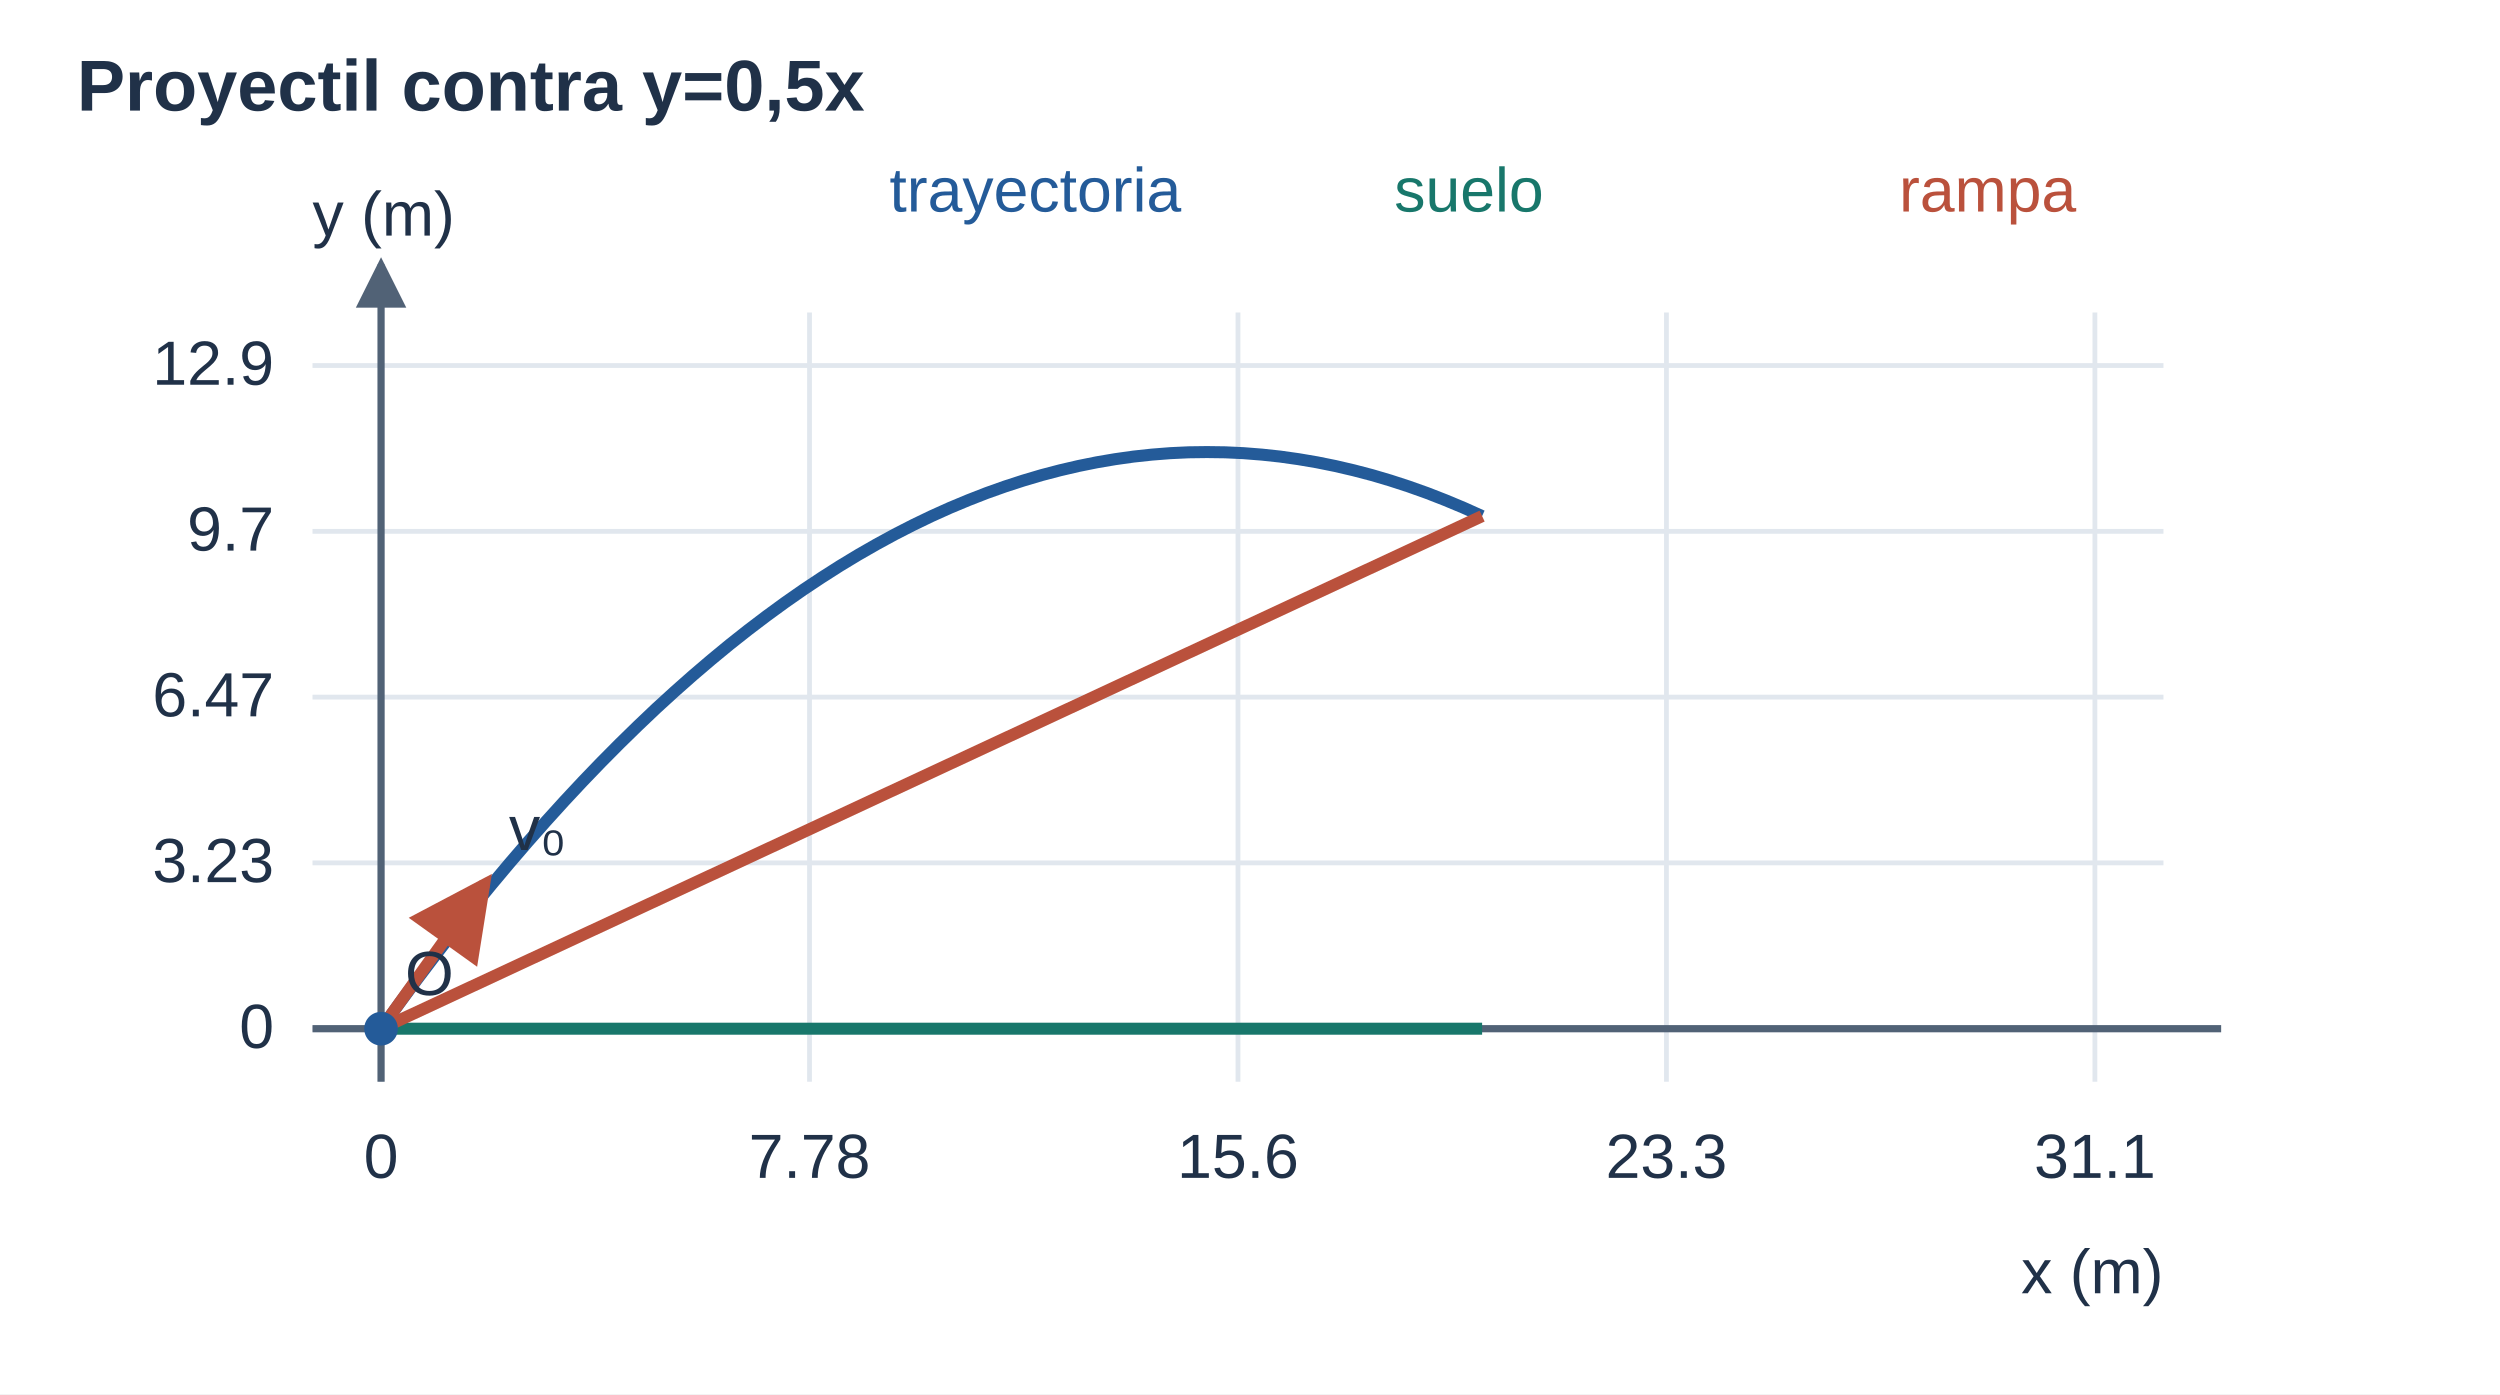
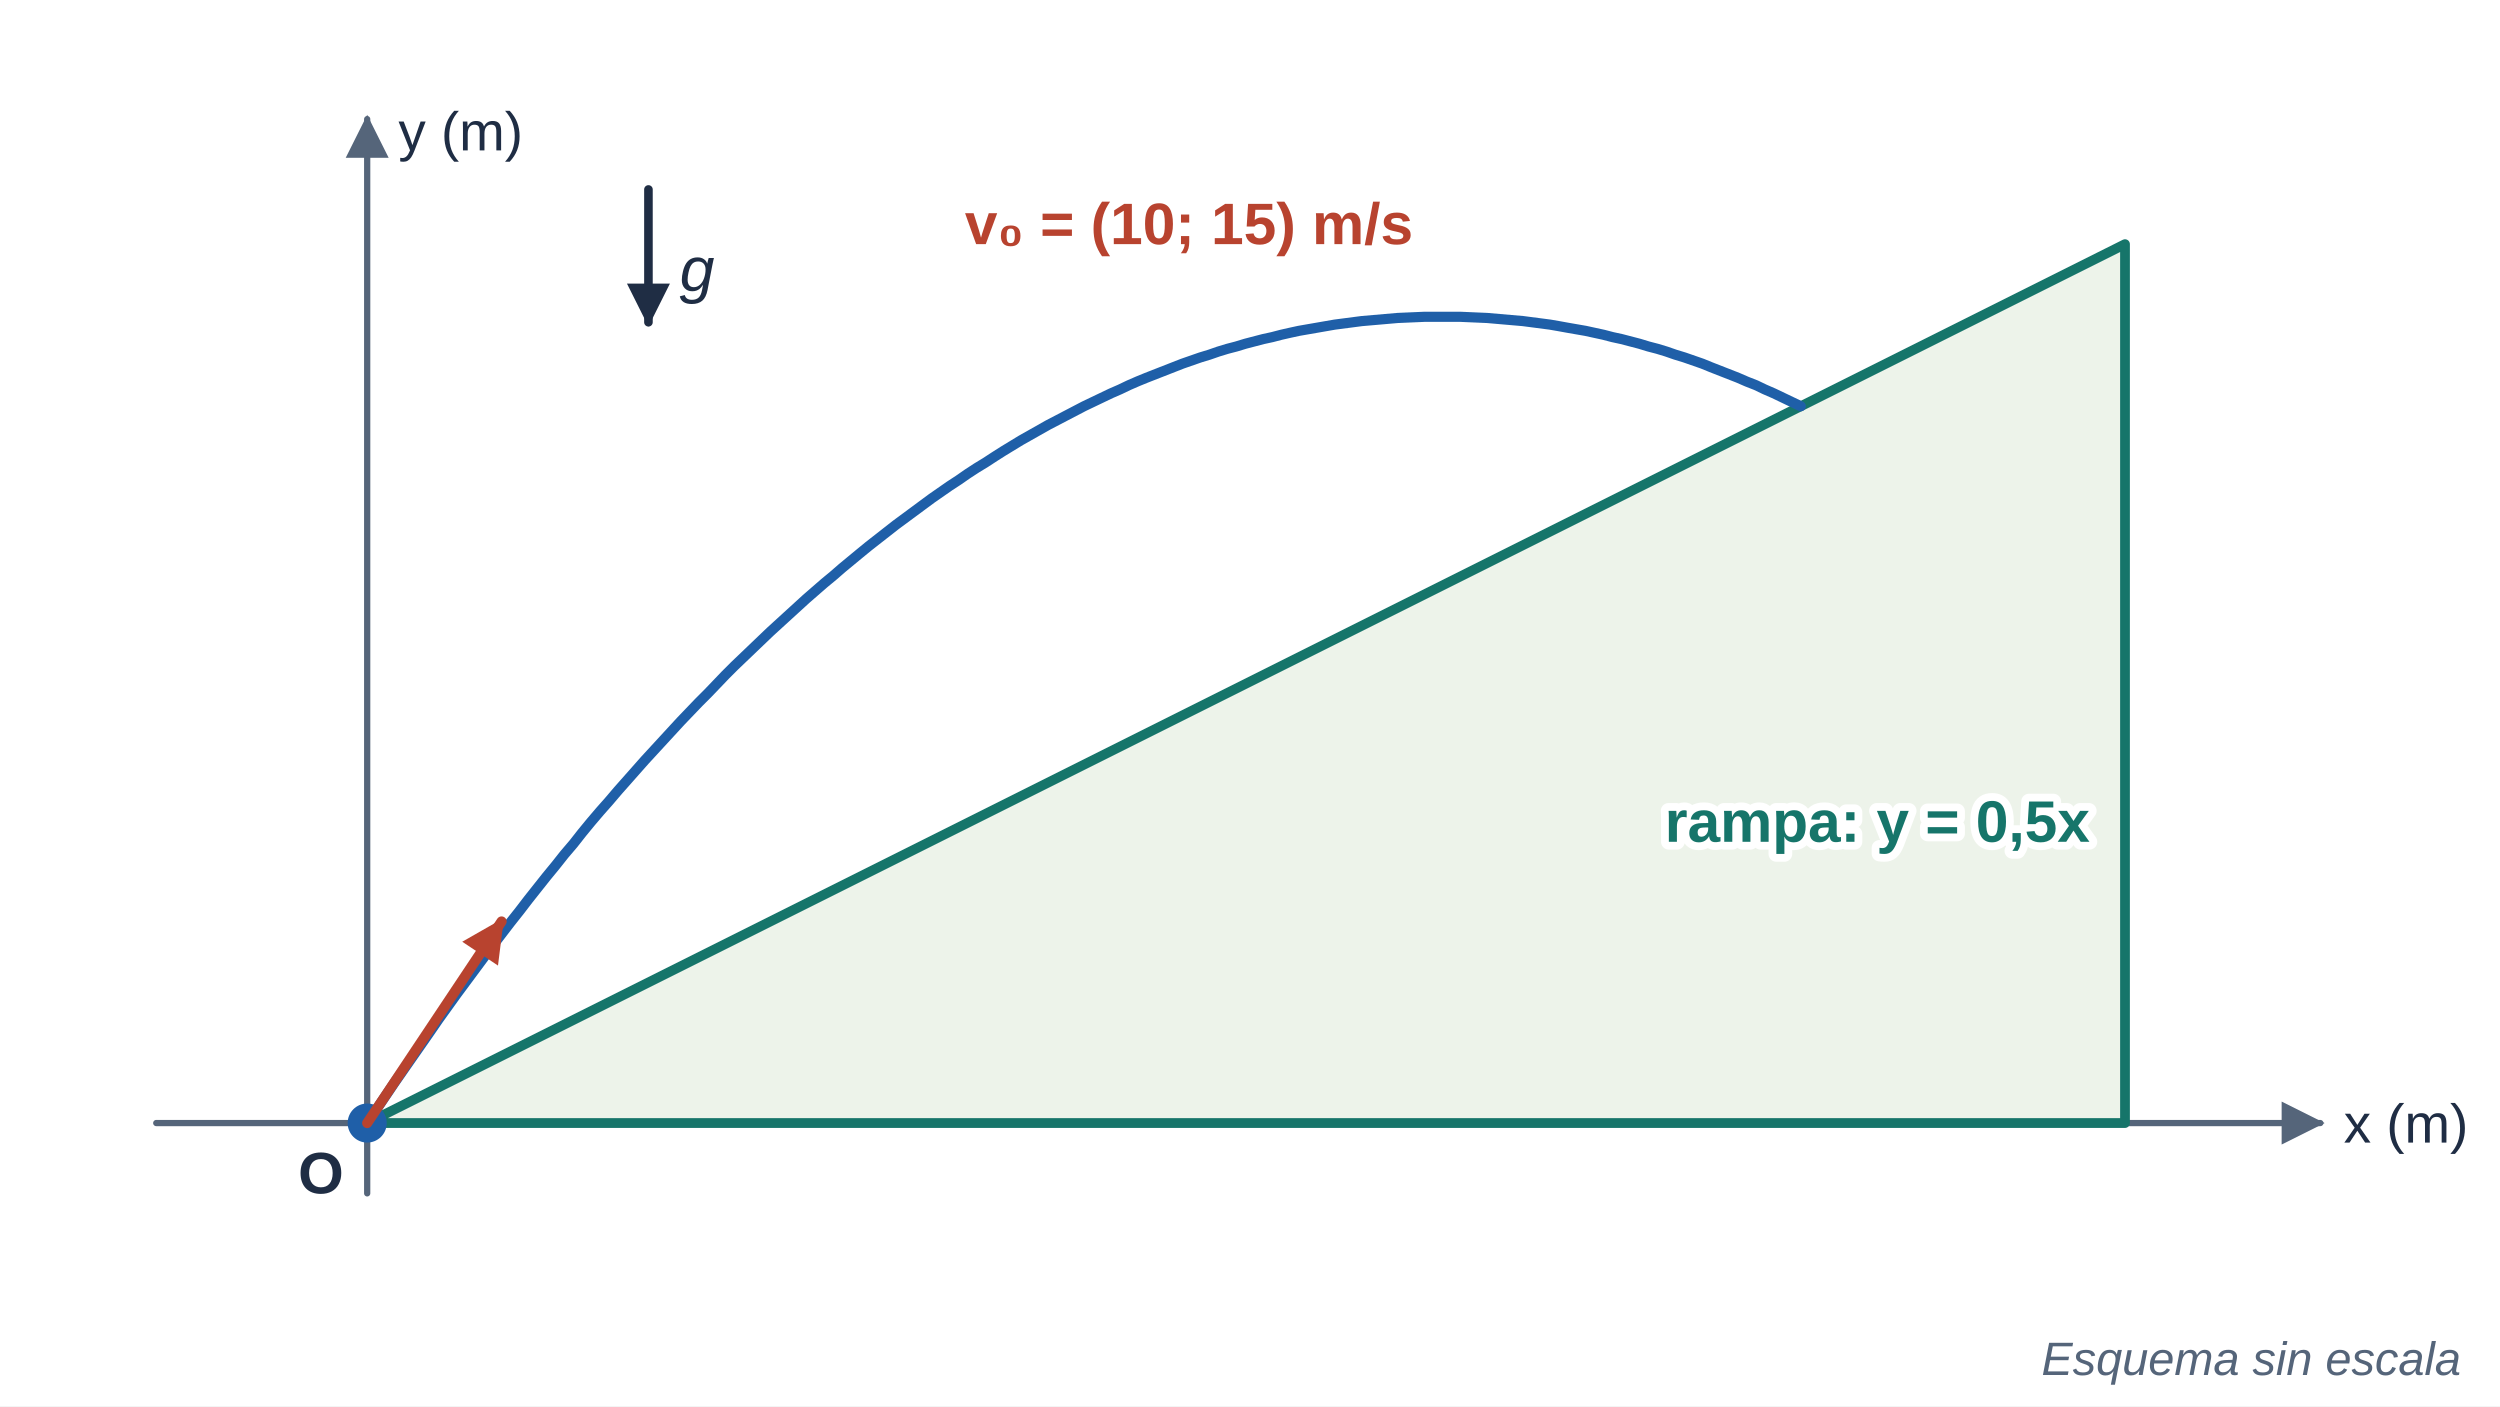
- <svg xmlns="http://www.w3.org/2000/svg" viewBox="0 0 520 290" role="img" aria-labelledby="title desc" style="max-width:100%;height:auto">
+ <svg xmlns="http://www.w3.org/2000/svg" viewBox="0 0 640 360" role="img" aria-labelledby="title desc" style="max-width:100%;height:auto">
  <defs>
-     <marker id="arrow" markerWidth="7" markerHeight="7" refX="6" refY="3.5" orient="auto-start-reverse">
-       <path d="M0 0 L7 3.5 L0 7Z" fill="context-stroke" />
+     <marker id="ah-blue" viewBox="0 0 10 10" refX="9" refY="5" markerWidth="11" markerHeight="11" markerUnits="userSpaceOnUse" orient="auto-start-reverse">
+       <path d="M0 0L10 5L0 10Z" fill="#1f5fa8" />
+     </marker>
+     <marker id="ah-red" viewBox="0 0 10 10" refX="9" refY="5" markerWidth="11" markerHeight="11" markerUnits="userSpaceOnUse" orient="auto-start-reverse">
+       <path d="M0 0L10 5L0 10Z" fill="#b8432f" />
+     </marker>
+     <marker id="ah-green" viewBox="0 0 10 10" refX="9" refY="5" markerWidth="11" markerHeight="11" markerUnits="userSpaceOnUse" orient="auto-start-reverse">
+       <path d="M0 0L10 5L0 10Z" fill="#16756a" />
+     </marker>
+     <marker id="ah-purple" viewBox="0 0 10 10" refX="9" refY="5" markerWidth="11" markerHeight="11" markerUnits="userSpaceOnUse" orient="auto-start-reverse">
+       <path d="M0 0L10 5L0 10Z" fill="#6d4fb0" />
+     </marker>
+     <marker id="ah-muted" viewBox="0 0 10 10" refX="9" refY="5" markerWidth="11" markerHeight="11" markerUnits="userSpaceOnUse" orient="auto-start-reverse">
+       <path d="M0 0L10 5L0 10Z" fill="#55657a" />
+     </marker>
+     <marker id="ah-ink" viewBox="0 0 10 10" refX="9" refY="5" markerWidth="11" markerHeight="11" markerUnits="userSpaceOnUse" orient="auto-start-reverse">
+       <path d="M0 0L10 5L0 10Z" fill="#1f2d44" />
    </marker>
  </defs>
-   <rect width="100%" height="100%" fill="white" />
-   <g font-family="Arial,sans-serif" font-size="13" fill="#203148">
-     <text x="16" y="23" font-size="15" font-weight="bold">Proyectil contra y=0,5x</text>
-     <path d="M79.26 65V225 M65 213.97H450" stroke="#e1e7ee" fill="none" />
-     <text x="79.26" y="245" text-anchor="middle">0</text>
-     <text x="57" y="217.97" text-anchor="end">0</text>
-     <path d="M168.38 65V225 M65 179.48H450" stroke="#e1e7ee" fill="none" />
-     <text x="168.38" y="245" text-anchor="middle">7.78</text>
-     <text x="57" y="183.48" text-anchor="end">3.23</text>
-     <path d="M257.50 65V225 M65 145.00H450" stroke="#e1e7ee" fill="none" />
-     <text x="257.50" y="245" text-anchor="middle">15.6</text>
-     <text x="57" y="149.00" text-anchor="end">6.47</text>
-     <path d="M346.62 65V225 M65 110.52H450" stroke="#e1e7ee" fill="none" />
-     <text x="346.62" y="245" text-anchor="middle">23.3</text>
-     <text x="57" y="114.52" text-anchor="end">9.7</text>
-     <path d="M435.74 65V225 M65 76.03H450" stroke="#e1e7ee" fill="none" />
-     <text x="435.74" y="245" text-anchor="middle">31.1</text>
-     <text x="57" y="80.03" text-anchor="end">12.9</text>
-     <path d="M65 213.97H462 M79.26 225V55" stroke="#516276" stroke-width="1.5" fill="none" marker-end="url(#arrow)" />
-     <text x="450" y="269" text-anchor="end">x (m)</text>
-     <text x="65" y="49">y (m)</text>
-     <polyline points="79.26,213.97 83.08,208.69 86.89,203.54 90.71,198.51 94.53,193.59 98.34,188.79 102.16,184.11 105.98,179.55 109.80,175.11 113.61,170.79 117.43,166.58 121.25,162.49 125.06,158.53 128.88,154.68 132.70,150.95 136.51,147.33 140.33,143.84 144.15,140.46 147.97,137.20 151.78,134.06 155.60,131.04 159.42,128.14 163.23,125.36 167.05,122.69 170.87,120.15 174.68,117.72 178.50,115.41 182.32,113.22 186.14,111.14 189.95,109.19 193.77,107.35 197.59,105.63 201.40,104.04 205.22,102.55 209.04,101.19 212.86,99.95 216.67,98.82 220.49,97.82 224.31,96.93 228.12,96.16 231.94,95.51 235.76,94.97 239.57,94.56 243.39,94.26 247.21,94.08 251.03,94.03 254.84,94.08 258.66,94.26 262.48,94.56 266.29,94.97 270.11,95.51 273.93,96.16 277.74,96.93 281.56,97.82 285.38,98.82 289.20,99.95 293.01,101.19 296.83,102.55 300.65,104.04 304.46,105.63 308.28,107.35" fill="none" stroke="#245b99" stroke-width="2.5" />
-     <text x="185" y="44" fill="#245b99">trayectoria</text>
-     <polyline points="79.26,213.97 308.28,213.97" fill="none" stroke="#18776b" stroke-width="2.5" />
-     <text x="290" y="44" fill="#18776b">suelo</text>
-     <polyline points="79.26,213.97 308.28,107.35" fill="none" stroke="#ba513c" stroke-width="2.5" />
-     <text x="395" y="44" fill="#ba513c">rampa</text>
-     <path d="M79.26,213.97 L100.86,183.80" stroke="#ba513c" stroke-width="2.5" marker-end="url(#arrow)" />
-     <text x="105.86" y="176.80">v₀</text>
-     <circle cx="79.26" cy="213.97" r="3.5" fill="#245b99" />
-     <text x="84.26" y="206.97">O</text>
+   <rect width="640" height="360" fill="#ffffff" />
+   <g font-family="Arial, Helvetica, sans-serif" font-size="15" fill="#1f2d44" stroke-linecap="round" stroke-linejoin="round">
+     <text x="88.0" y="305.5" text-anchor="end" font-weight="bold">O</text>
+     <path d="M40.0 287.5L594.0 287.5" fill="none" stroke="#55657a" stroke-width="1.6" marker-end="url(#ah-muted)" />
+     <path d="M94.0 305.5L94.0 30.5" fill="none" stroke="#55657a" stroke-width="1.6" marker-end="url(#ah-muted)" />
+     <text x="600.0" y="292.5" font-size="14">x (m)</text>
+     <text x="102.0" y="38.5" font-size="14">y (m)</text>
+     <path d="M94.0 287.5L544.0 62.5L544.0 287.5Z" fill="#edf3ea" stroke="#16756a" stroke-width="2.5" />
+     <text x="535.0" y="215.5" text-anchor="end" fill="#16756a" font-weight="bold" stroke="#ffffff" stroke-width="4" paint-order="stroke">rampa: y = 0,5x</text>
+     <polyline points="94.0,287.5 96.3,284.1 98.6,280.7 100.9,277.3 103.2,274.0 105.5,270.7 107.8,267.4 110.1,264.1 112.3,260.9 114.6,257.7 116.9,254.5 119.2,251.4 121.5,248.3 123.8,245.2 126.1,242.1 128.4,239.1 130.7,236.1 133.0,233.2 135.3,230.2 137.6,227.3 139.9,224.4 142.2,221.6 144.5,218.7 146.8,216.0 149.0,213.2 151.3,210.4 153.6,207.7 155.9,205.1 158.2,202.4 160.5,199.8 162.8,197.2 165.1,194.6 167.4,192.1 169.7,189.6 172.0,187.1 174.3,184.6 176.6,182.2 178.9,179.8 181.2,177.5 183.5,175.1 185.7,172.8 188.0,170.5 190.3,168.3 192.6,166.1 194.9,163.9 197.2,161.7 199.5,159.6 201.8,157.5 204.1,155.4 206.4,153.3 208.7,151.3 211.0,149.3 213.3,147.4 215.6,145.4 217.9,143.5 220.2,141.6 222.4,139.8 224.7,138.0 227.0,136.2 229.3,134.4 231.6,132.7 233.9,131.0 236.2,129.3 238.5,127.6 240.8,126.0 243.1,124.4 245.4,122.9 247.7,121.3 250.0,119.8 252.3,118.4 254.6,116.9 256.8,115.5 259.1,114.1 261.4,112.7 263.7,111.4 266.0,110.1 268.3,108.8 270.6,107.6 272.9,106.4 275.2,105.2 277.5,104.0 279.8,102.9 282.1,101.8 284.4,100.7 286.7,99.7 289.0,98.6 291.3,97.6 293.5,96.7 295.8,95.8 298.1,94.9 300.4,94.0 302.7,93.1 305.0,92.3 307.3,91.5 309.6,90.8 311.9,90.0 314.2,89.3 316.5,88.7 318.8,88.0 321.1,87.4 323.4,86.8 325.7,86.3 328.0,85.7 330.2,85.2 332.5,84.7 334.8,84.3 337.1,83.9 339.4,83.5 341.7,83.1 344.0,82.8 346.3,82.5 348.6,82.2 350.9,82.0 353.2,81.8 355.5,81.6 357.8,81.4 360.1,81.3 362.4,81.2 364.7,81.1 366.9,81.1 369.2,81.1 371.5,81.1 373.8,81.1 376.1,81.2 378.4,81.3 380.7,81.4 383.0,81.6 385.3,81.8 387.6,82.0 389.9,82.2 392.2,82.5 394.5,82.8 396.8,83.1 399.1,83.5 401.3,83.9 403.6,84.3 405.9,84.7 408.2,85.2 410.5,85.7 412.8,86.3 415.1,86.8 417.4,87.4 419.7,88.0 422.0,88.7 424.3,89.3 426.6,90.0 428.9,90.8 431.2,91.5 433.5,92.3 435.8,93.1 438.0,94.0 440.3,94.9 442.6,95.8 444.9,96.7 447.2,97.7 449.5,98.6 451.8,99.7 454.1,100.7 456.4,101.8 458.7,102.9 461.0,104.0" fill="none" stroke="#1f5fa8" stroke-width="2.6" />
+     <circle cx="94.0" cy="287.5" r="5" fill="#1f5fa8" />
+     <path d="M94.0 287.5L128.4 235.9" fill="none" stroke="#b8432f" stroke-width="2.6" marker-end="url(#ah-red)" />
+     <text x="247.0" y="62.5" fill="#b8432f" font-weight="bold" stroke="#ffffff" stroke-width="4" paint-order="stroke">v₀ = (10; 15) m/s</text>
+     <path d="M166.0 48.5L166.0 82.5" fill="none" stroke="#1f2d44" stroke-width="2.2" marker-end="url(#ah-ink)" />
+     <text x="174.0" y="74.5" font-size="16" font-style="italic">g</text>
+     <text x="630.0" y="352.0" text-anchor="end" fill="#55657a" font-size="12" font-style="italic">Esquema sin escala</text>
  </g>
</svg>
